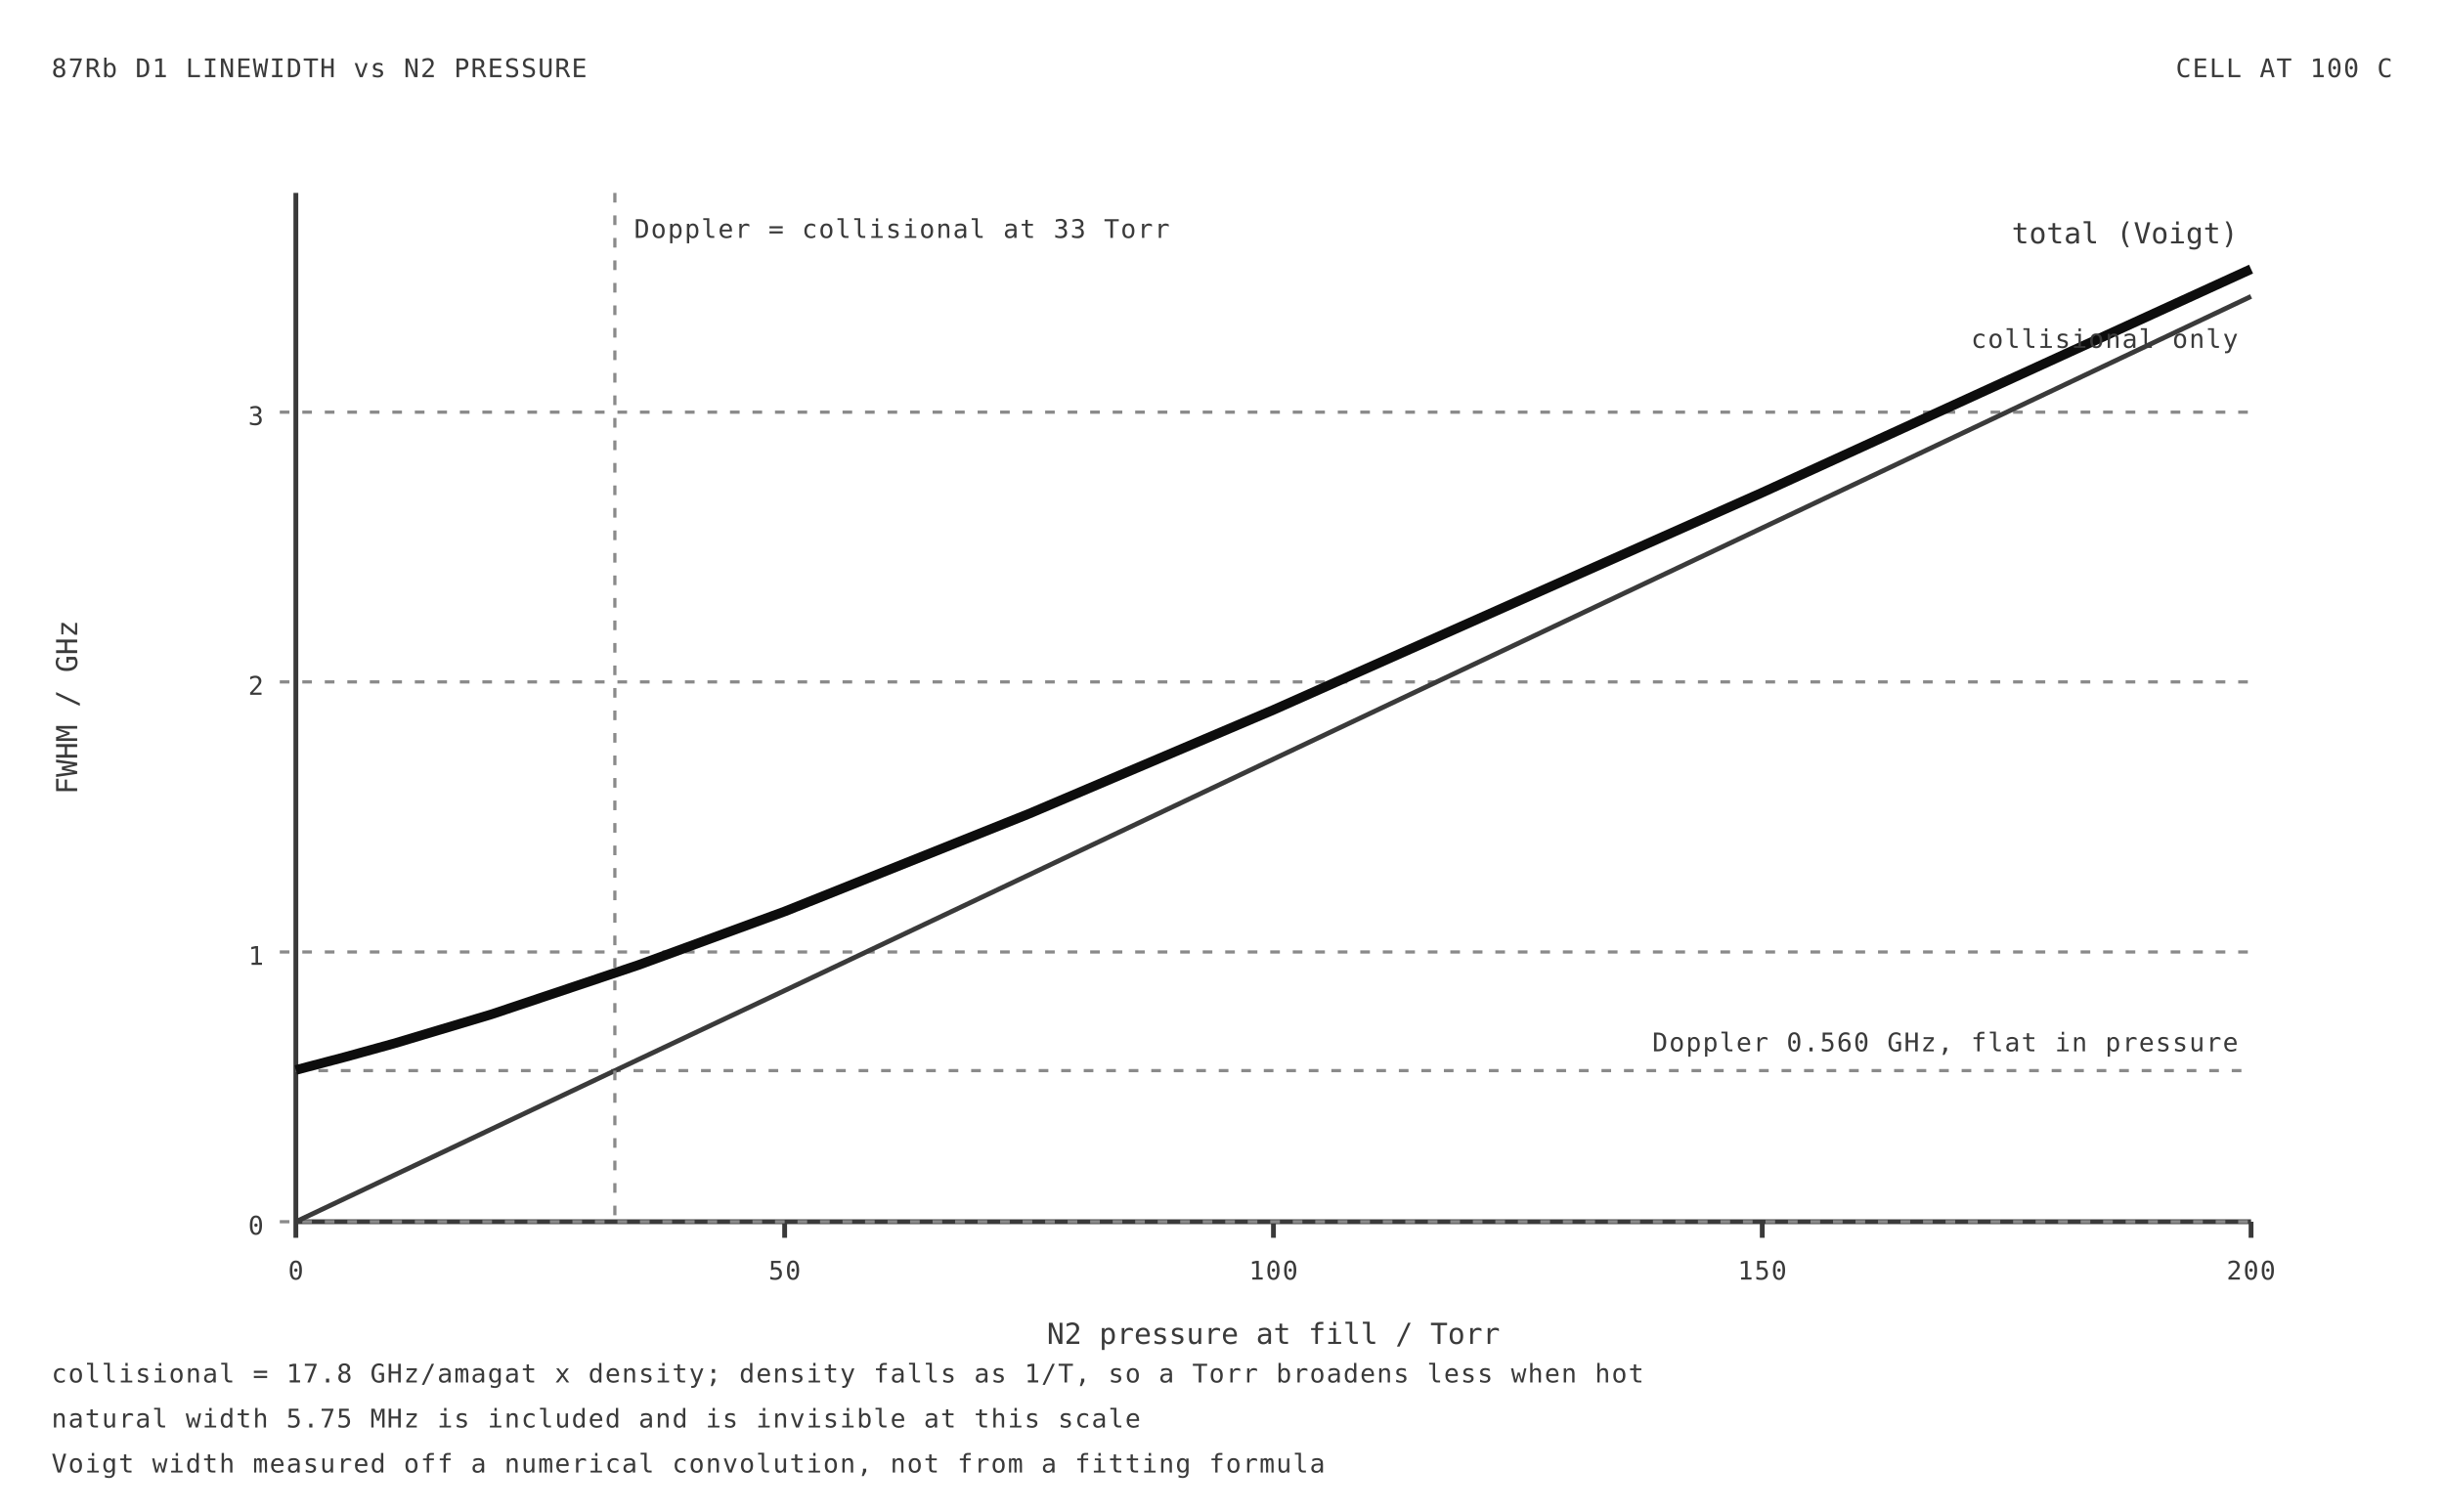
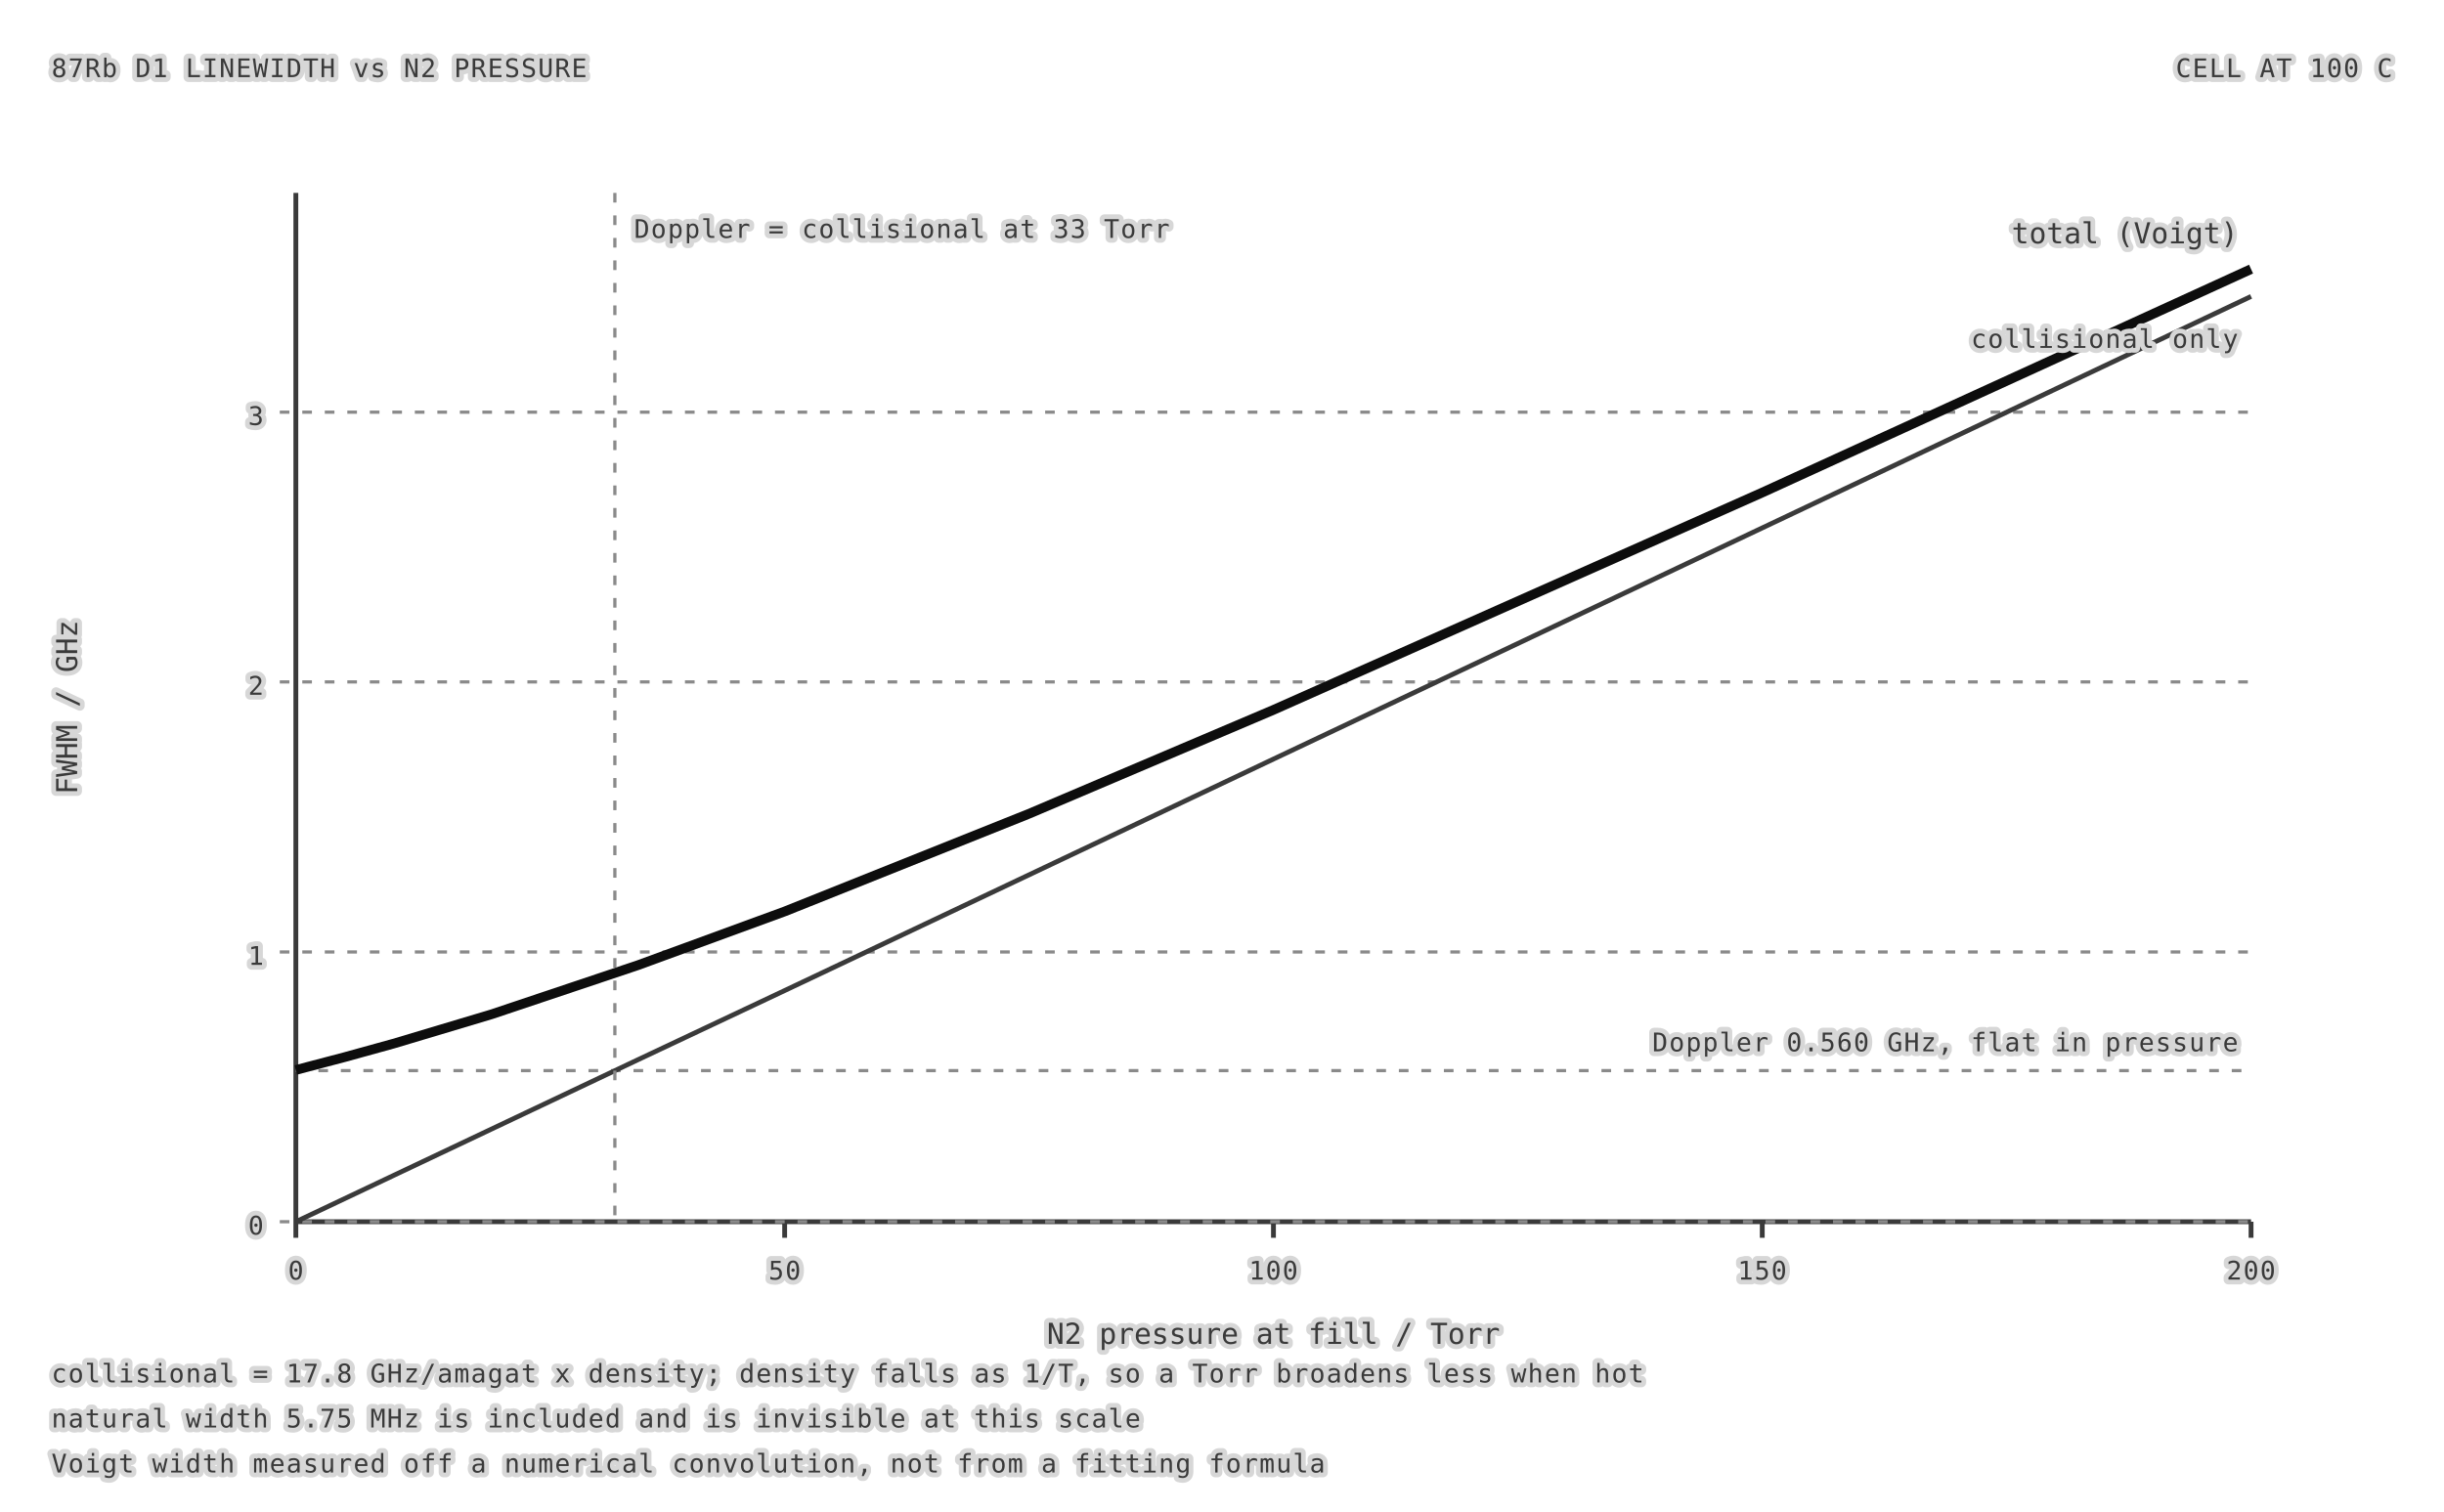
<svg xmlns="http://www.w3.org/2000/svg" viewBox="0 0 760 470" role="img" aria-labelledby="ct cd" class="lvl">
  <style>
  .lvl{font-family:"IBM Plex Mono","SF Mono",monospace}
  .l{stroke:var(--t0,#0d0d0d);stroke-width:3;fill:none}
  .thin{stroke:var(--t1,#3a3a3a);stroke-width:1.5;fill:none}
  .dash{stroke:var(--t2,#8a8a8a);stroke-width:1;stroke-dasharray:3 4;fill:none}
  text{fill:var(--t0,#0d0d0d);font-size:11px}
  .sm{font-size:9px;fill:var(--t1,#3a3a3a)}
  .xs{font-size:8px;fill:var(--t1,#3a3a3a);letter-spacing:.05em}
+   /* A label that lands on a gridline or a curve is unreadable. Paint the
+      ground colour behind the glyphs first, then the glyphs. */
+   .xs,.sm{paint-order:stroke fill;stroke:var(--t3,#d7d7d7);stroke-width:3px;
+     stroke-linejoin:round}
</style>
  <text x="16" y="24" class="xs">87Rb D1 LINEWIDTH vs N2 PRESSURE</text>
  <text x="744" y="24" class="xs" text-anchor="end">CELL AT 100 C</text>
  <line x1="92" y1="380" x2="700" y2="380" class="thin" />
  <line x1="92" y1="380" x2="92" y2="60" class="thin" />
  <line x1="92.0" y1="380" x2="92.0" y2="385" class="thin" />
  <text x="92.0" y="398" class="xs" text-anchor="middle">0</text>
  <line x1="244.0" y1="380" x2="244.0" y2="385" class="thin" />
  <text x="244.0" y="398" class="xs" text-anchor="middle">50</text>
  <line x1="396.0" y1="380" x2="396.0" y2="385" class="thin" />
  <text x="396.0" y="398" class="xs" text-anchor="middle">100</text>
  <line x1="548.0" y1="380" x2="548.0" y2="385" class="thin" />
  <text x="548.0" y="398" class="xs" text-anchor="middle">150</text>
  <line x1="700.0" y1="380" x2="700.0" y2="385" class="thin" />
  <text x="700.0" y="398" class="xs" text-anchor="middle">200</text>
  <line x1="87" y1="380.0" x2="700" y2="380.0" class="dash" />
  <text x="82" y="384.0" class="xs" text-anchor="end">0</text>
  <line x1="87" y1="296.1" x2="700" y2="296.1" class="dash" />
  <text x="82" y="300.1" class="xs" text-anchor="end">1</text>
  <line x1="87" y1="212.1" x2="700" y2="212.1" class="dash" />
  <text x="82" y="216.1" class="xs" text-anchor="end">2</text>
  <line x1="87" y1="128.2" x2="700" y2="128.2" class="dash" />
  <text x="82" y="132.2" class="xs" text-anchor="end">3</text>
  <text x="396.0" y="418" class="sm" text-anchor="middle">N2 pressure at fill / Torr</text>
  <text x="24" y="220.0" class="sm" transform="rotate(-90 24 220.0)" text-anchor="middle">FWHM / GHz</text>
  <polyline class="dash" fill="none" points="92.0,333.0 107.2,333.0 122.4,333.0 152.8,333.0 198.4,333.0 244.0,333.0 320.0,333.0 396.0,333.0 548.0,333.0 700.0,333.0" />
  <polyline class="thin" fill="none" points="92.0,380.0 107.2,372.8 122.4,365.6 152.8,351.2 198.4,329.6 244.0,308.1 320.0,272.1 396.0,236.1 548.0,164.2 700.0,92.2" />
  <polyline class="l" fill="none" points="92.0,332.8 107.2,328.8 122.4,324.6 152.8,315.5 198.4,300.2 244.0,283.5 320.0,253.1 396.0,220.8 548.0,153.2 700.0,83.7" />
  <text x="696" y="75.7" class="sm" text-anchor="end">total (Voigt)</text>
  <text x="696" y="108.2" class="xs" text-anchor="end">collisional only</text>
  <text x="696" y="327.0" class="xs" text-anchor="end">Doppler 0.560 GHz, flat in pressure</text>
  <line x1="191.2" y1="60" x2="191.2" y2="380" class="dash" />
  <text x="197.2" y="74" class="xs">Doppler = collisional at 33 Torr</text>
  <text x="16" y="430" class="xs">collisional = 17.8 GHz/amagat x density; density falls as 1/T, so a Torr broadens less when hot</text>
  <text x="16" y="444" class="xs">natural width 5.75 MHz is included and is invisible at this scale</text>
  <text x="16" y="458" class="xs">Voigt width measured off a numerical convolution, not from a fitting formula</text>
</svg>
